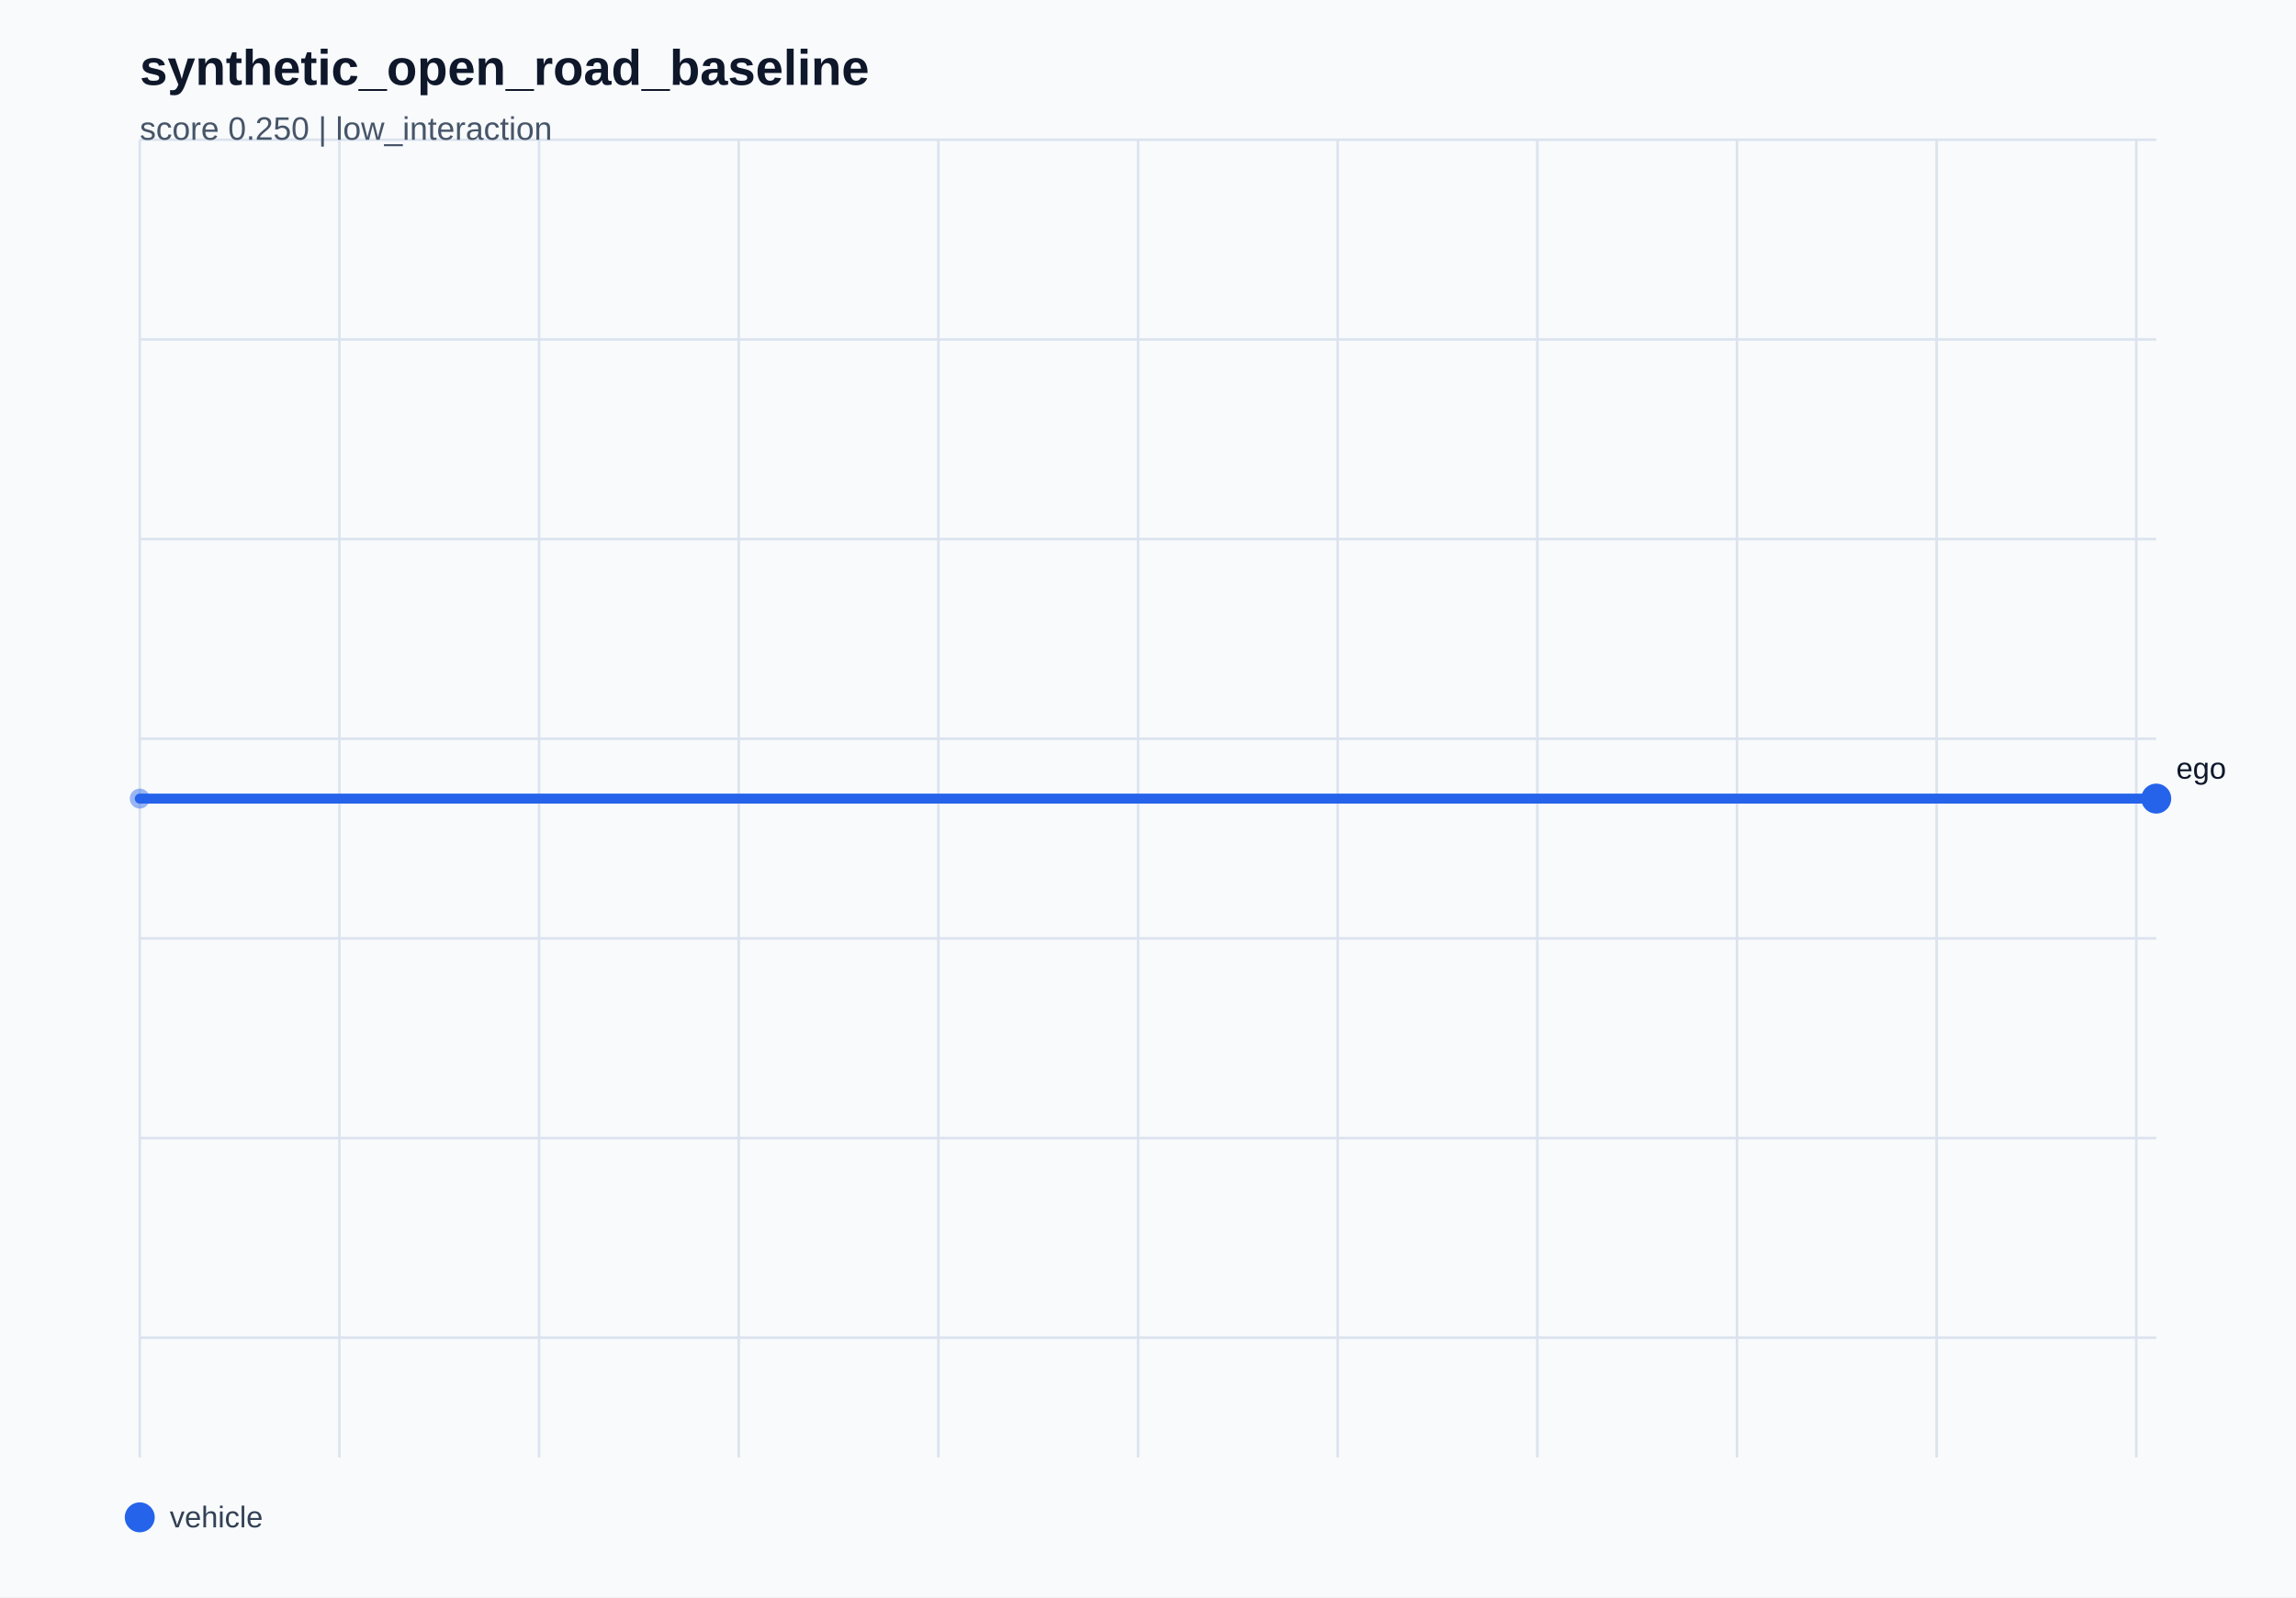
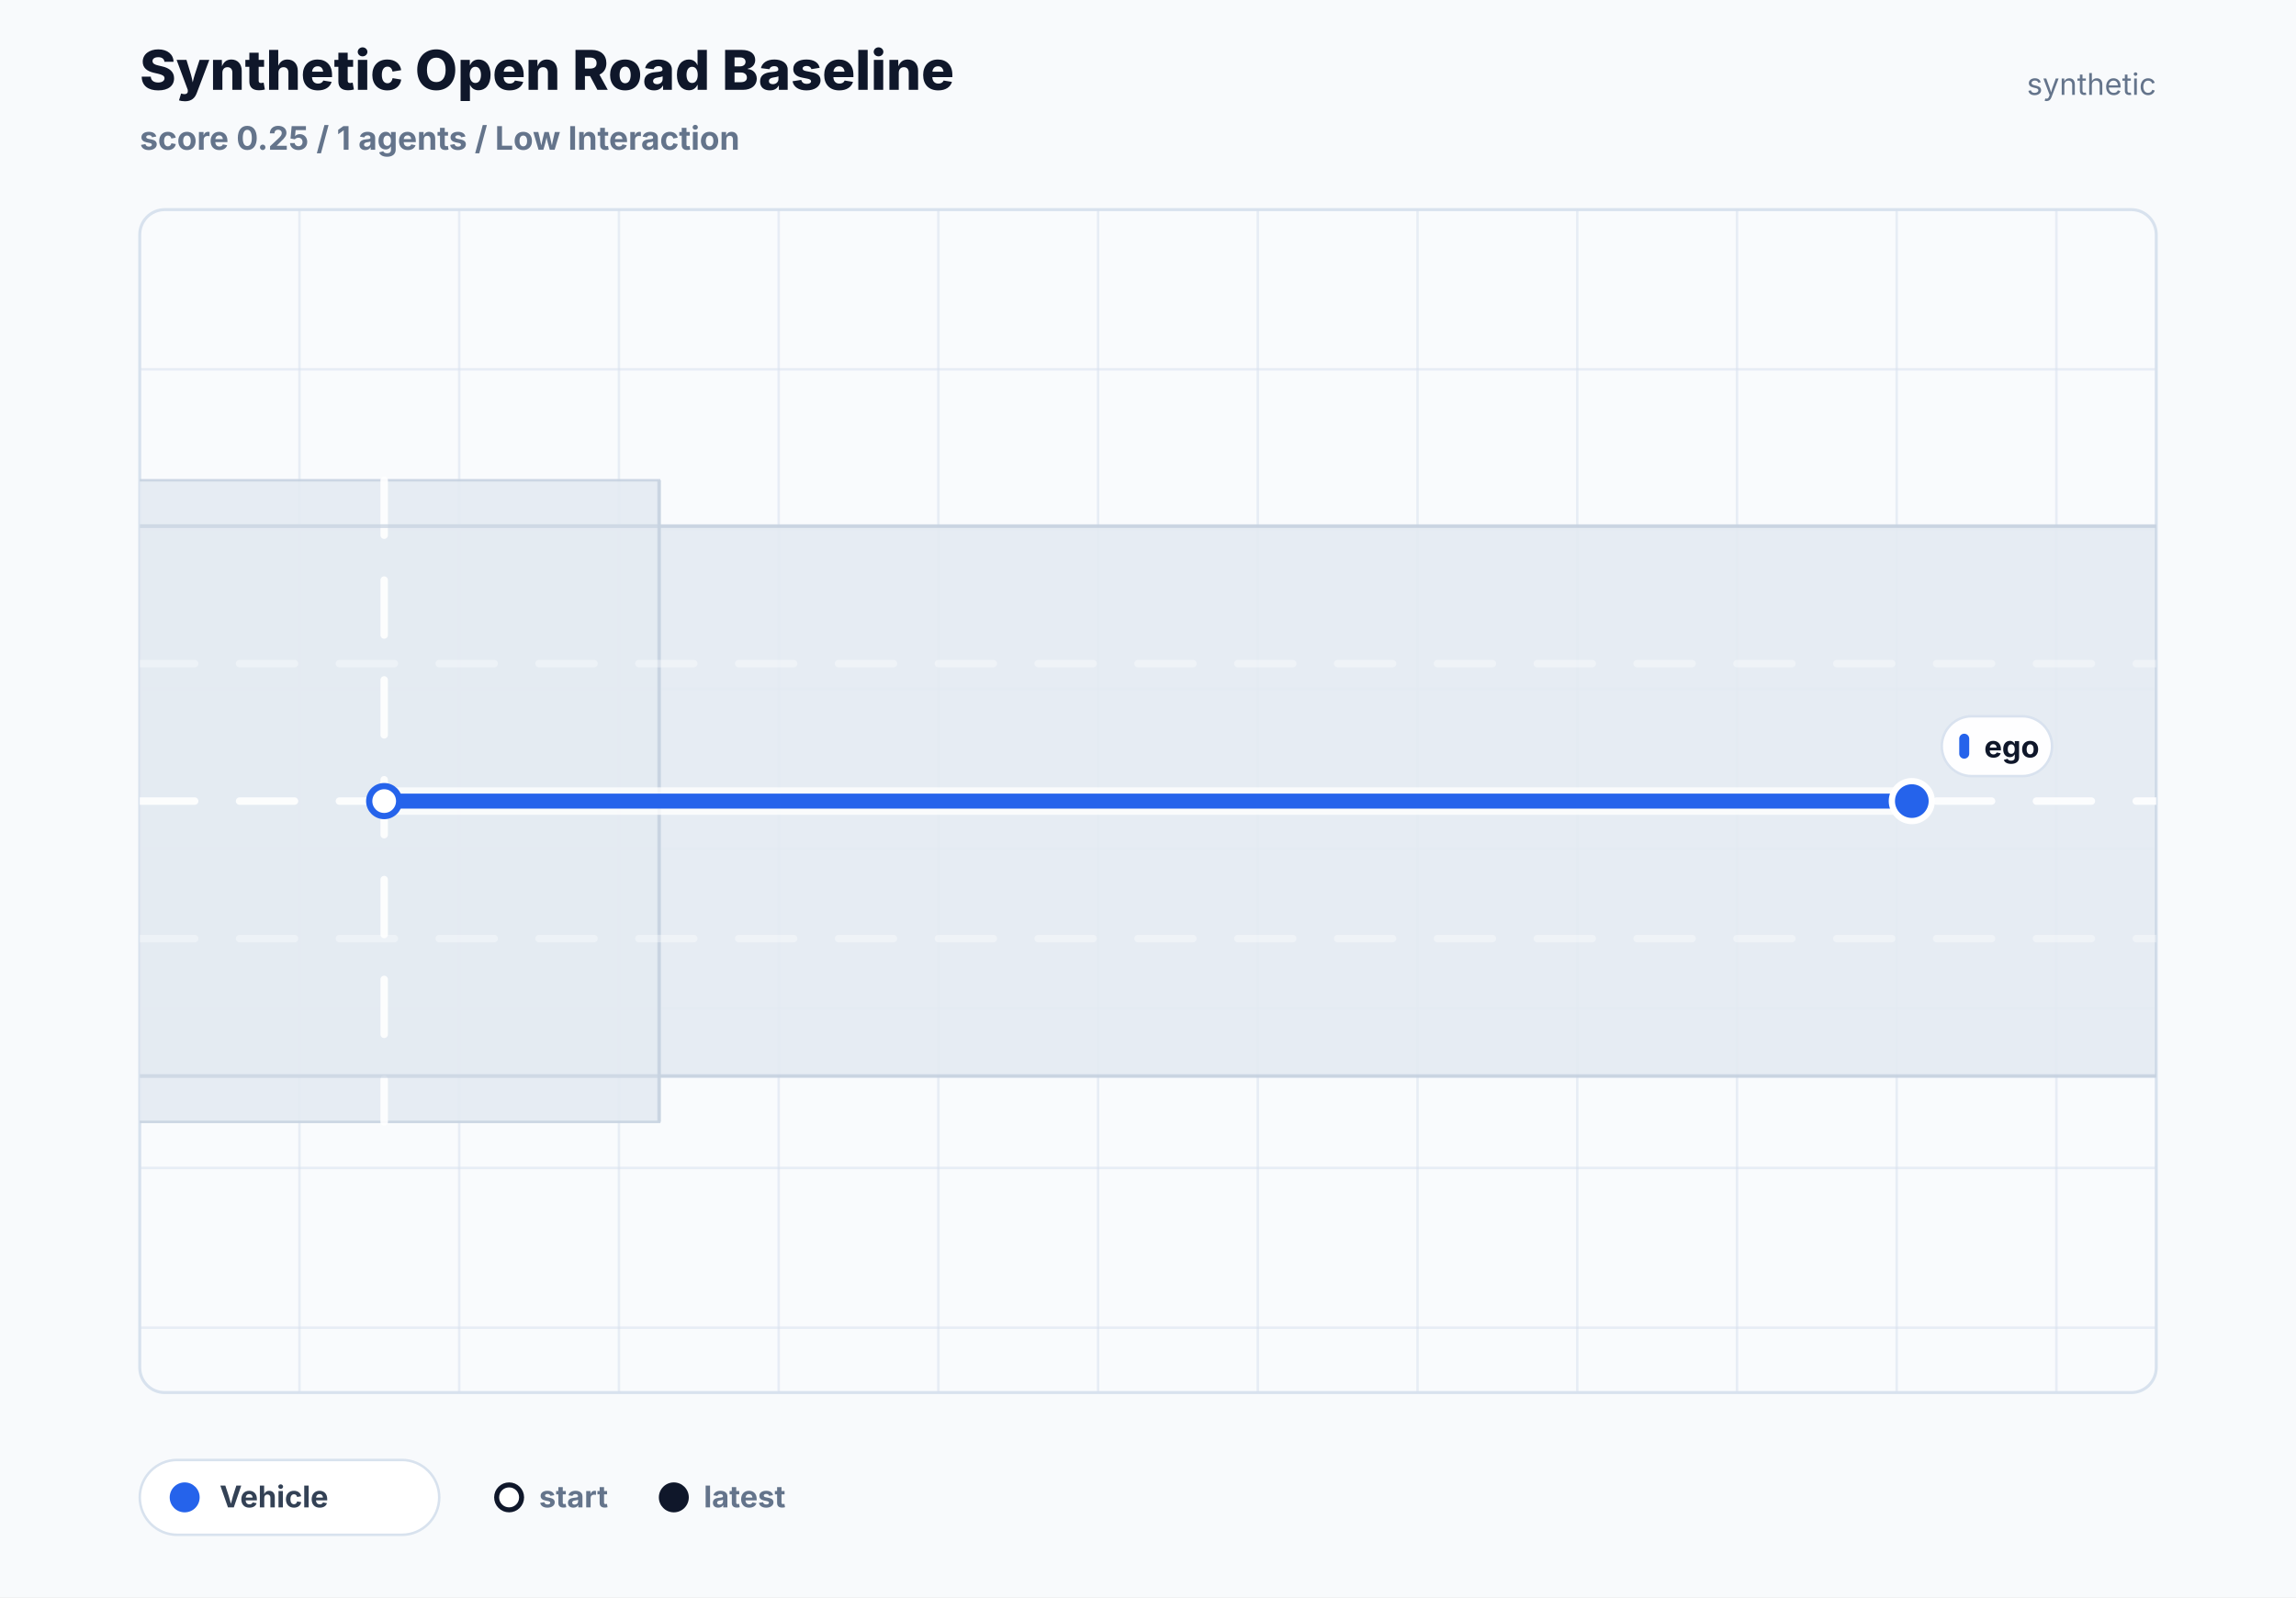
<svg xmlns="http://www.w3.org/2000/svg" width="920" height="640" viewBox="0 0 920 640" role="img">
+   <defs>
+     <clipPath id="scenario-plot-clip">
+       <rect x="56" y="84" width="808" height="474" rx="10" />
+     </clipPath>
+   </defs>
  <rect x="0" y="0" width="920" height="640" fill="#f8fafc" />
-   <line x1="56" y1="56" x2="56" y2="584" stroke="#dbe3ee" stroke-width="1" />
-   <line x1="136" y1="56" x2="136" y2="584" stroke="#dbe3ee" stroke-width="1" />
-   <line x1="216" y1="56" x2="216" y2="584" stroke="#dbe3ee" stroke-width="1" />
-   <line x1="296" y1="56" x2="296" y2="584" stroke="#dbe3ee" stroke-width="1" />
-   <line x1="376" y1="56" x2="376" y2="584" stroke="#dbe3ee" stroke-width="1" />
-   <line x1="456" y1="56" x2="456" y2="584" stroke="#dbe3ee" stroke-width="1" />
-   <line x1="536" y1="56" x2="536" y2="584" stroke="#dbe3ee" stroke-width="1" />
-   <line x1="616" y1="56" x2="616" y2="584" stroke="#dbe3ee" stroke-width="1" />
-   <line x1="696" y1="56" x2="696" y2="584" stroke="#dbe3ee" stroke-width="1" />
-   <line x1="776" y1="56" x2="776" y2="584" stroke="#dbe3ee" stroke-width="1" />
-   <line x1="856" y1="56" x2="856" y2="584" stroke="#dbe3ee" stroke-width="1" />
-   <line x1="56" y1="56" x2="864" y2="56" stroke="#dbe3ee" stroke-width="1" />
-   <line x1="56" y1="136" x2="864" y2="136" stroke="#dbe3ee" stroke-width="1" />
-   <line x1="56" y1="216" x2="864" y2="216" stroke="#dbe3ee" stroke-width="1" />
-   <line x1="56" y1="296" x2="864" y2="296" stroke="#dbe3ee" stroke-width="1" />
-   <line x1="56" y1="376" x2="864" y2="376" stroke="#dbe3ee" stroke-width="1" />
-   <line x1="56" y1="456" x2="864" y2="456" stroke="#dbe3ee" stroke-width="1" />
-   <line x1="56" y1="536" x2="864" y2="536" stroke="#dbe3ee" stroke-width="1" />
-   <text x="56" y="34" fill="#0f172a" font-size="20" font-family="Arial, sans-serif" font-weight="700">synthetic_open_road_baseline</text>
-   <text x="56" y="56" fill="#475569" font-size="13" font-family="Arial, sans-serif">score 0.250 | low_interaction</text>
-   <circle cx="56" cy="608" r="6" fill="#2563eb" />
-   <text x="68" y="612" fill="#334155" font-size="12" font-family="Arial, sans-serif">vehicle</text>
-   <polyline points="56.00,320.00 460.00,320.00 864.00,320.00" fill="none" stroke="#2563eb" stroke-width="4" stroke-linecap="round" stroke-linejoin="round" opacity="1.0" />
-   <circle cx="56.00" cy="320.00" r="4" fill="#2563eb" opacity="0.45" />
-   <circle cx="864.00" cy="320.00" r="6" fill="#2563eb" />
-   <text x="872.00" y="312.00" fill="#0f172a" font-size="12" font-family="Arial, sans-serif">ego</text>
+   <text x="56" y="36" fill="#0f172a" font-size="22" font-family="Inter, Arial, sans-serif" font-weight="800">Synthetic Open Road Baseline</text>
+   <text x="56" y="60" fill="#64748b" font-size="13" font-family="Inter, Arial, sans-serif" font-weight="650">score 0.25 / 1 agents / Low Interaction</text>
+   <text x="864" y="38" fill="#64748b" font-size="12" font-family="Inter, Arial, sans-serif" text-anchor="end">synthetic</text>
+   <rect x="56" y="84" width="808" height="474" rx="10" fill="#f9fbfd" stroke="#d8e2ee" stroke-width="1.2" />
+   <g clip-path="url(#scenario-plot-clip)">
+     <line x1="120" y1="84" x2="120" y2="558" stroke="#d7e1ee" stroke-width="1" opacity="0.52" />
+     <line x1="184" y1="84" x2="184" y2="558" stroke="#d7e1ee" stroke-width="1" opacity="0.52" />
+     <line x1="248" y1="84" x2="248" y2="558" stroke="#d7e1ee" stroke-width="1" opacity="0.52" />
+     <line x1="312" y1="84" x2="312" y2="558" stroke="#d7e1ee" stroke-width="1" opacity="0.52" />
+     <line x1="376" y1="84" x2="376" y2="558" stroke="#d7e1ee" stroke-width="1" opacity="0.52" />
+     <line x1="440" y1="84" x2="440" y2="558" stroke="#d7e1ee" stroke-width="1" opacity="0.52" />
+     <line x1="504" y1="84" x2="504" y2="558" stroke="#d7e1ee" stroke-width="1" opacity="0.52" />
+     <line x1="568" y1="84" x2="568" y2="558" stroke="#d7e1ee" stroke-width="1" opacity="0.52" />
+     <line x1="632" y1="84" x2="632" y2="558" stroke="#d7e1ee" stroke-width="1" opacity="0.52" />
+     <line x1="696" y1="84" x2="696" y2="558" stroke="#d7e1ee" stroke-width="1" opacity="0.52" />
+     <line x1="760" y1="84" x2="760" y2="558" stroke="#d7e1ee" stroke-width="1" opacity="0.52" />
+     <line x1="824" y1="84" x2="824" y2="558" stroke="#d7e1ee" stroke-width="1" opacity="0.52" />
+     <line x1="56" y1="148" x2="864" y2="148" stroke="#d7e1ee" stroke-width="1" opacity="0.52" />
+     <line x1="56" y1="212" x2="864" y2="212" stroke="#d7e1ee" stroke-width="1" opacity="0.52" />
+     <line x1="56" y1="276" x2="864" y2="276" stroke="#d7e1ee" stroke-width="1" opacity="0.52" />
+     <line x1="56" y1="340" x2="864" y2="340" stroke="#d7e1ee" stroke-width="1" opacity="0.52" />
+     <line x1="56" y1="404" x2="864" y2="404" stroke="#d7e1ee" stroke-width="1" opacity="0.52" />
+     <line x1="56" y1="468" x2="864" y2="468" stroke="#d7e1ee" stroke-width="1" opacity="0.52" />
+     <line x1="56" y1="532" x2="864" y2="532" stroke="#d7e1ee" stroke-width="1" opacity="0.52" />
+     <rect x="56.00" y="210.82" width="808.00" height="220.36" fill="#e4eaf2" stroke="#c7d3e1" stroke-width="1" opacity="0.92" />
+     <rect x="43.76" y="192.45" width="220.36" height="257.09" fill="#e4eaf2" stroke="#c7d3e1" stroke-width="1" opacity="0.92" />
+     <line x1="56.00" y1="321.00" x2="864.00" y2="321.00" stroke="#ffffff" stroke-width="3" stroke-linecap="round" stroke-dasharray="22 18" opacity="0.88" />
+     <line x1="153.94" y1="192.45" x2="153.94" y2="449.55" stroke="#ffffff" stroke-width="3" stroke-linecap="round" stroke-dasharray="22 18" opacity="0.88" />
+     <line x1="56.00" y1="210.82" x2="864.00" y2="210.82" stroke="#c7d3e1" stroke-width="1.5" opacity="0.72" />
+     <line x1="56.00" y1="431.18" x2="864.00" y2="431.18" stroke="#c7d3e1" stroke-width="1.5" opacity="0.72" />
+     <line x1="43.76" y1="192.45" x2="43.76" y2="449.55" stroke="#c7d3e1" stroke-width="1.5" opacity="0.72" />
+     <line x1="264.12" y1="192.45" x2="264.12" y2="449.55" stroke="#c7d3e1" stroke-width="1.5" opacity="0.72" />
+     <line x1="56.00" y1="265.91" x2="864.00" y2="265.91" stroke="#ffffff" stroke-width="3" stroke-linecap="round" stroke-dasharray="22 18" opacity="0.35" />
+     <line x1="56.00" y1="376.09" x2="864.00" y2="376.09" stroke="#ffffff" stroke-width="3" stroke-linecap="round" stroke-dasharray="22 18" opacity="0.35" />
+     <g class="track track-vehicle">
+       <polyline points="153.94,321.00 460.00,321.00 766.06,321.00" fill="none" stroke="#ffffff" stroke-width="11" stroke-linecap="round" stroke-linejoin="round" opacity="0.78" />
+       <polyline points="153.94,321.00 460.00,321.00 766.06,321.00" fill="none" stroke="#2563eb" stroke-width="6" stroke-linecap="round" stroke-linejoin="round" opacity="1.0" />
+       <circle cx="153.94" cy="321.00" r="6" fill="#ffffff" stroke="#2563eb" stroke-width="2.5" />
+       <circle cx="766.06" cy="321.00" r="8" fill="#2563eb" stroke="#ffffff" stroke-width="2.5" />
+       <rect x="778.06" y="287.00" width="44.20" height="24.00" rx="12" fill="#ffffff" stroke="#d8e2ee" opacity="0.96" />
+       <rect x="785.06" y="294.00" width="4" height="10" rx="2" fill="#2563eb" />
+       <text x="795.06" y="303.50" fill="#0f172a" font-size="12" font-family="Inter, Arial, sans-serif" font-weight="750">ego</text>
+     </g>
+   </g>
+   <rect x="56" y="585" width="120" height="30" rx="15" fill="#ffffff" stroke="#d8e2ee" />
+   <circle cx="74" cy="600" r="6" fill="#2563eb" />
+   <text x="88" y="604" fill="#334155" font-size="12" font-family="Inter, Arial, sans-serif" font-weight="700">Vehicle</text>
+   <circle cx="204" cy="600" r="5" fill="#ffffff" stroke="#0f172a" stroke-width="2" />
+   <circle cx="270" cy="600" r="6" fill="#0f172a" />
+   <text x="216" y="604" fill="#64748b" font-size="12" font-family="Inter, Arial, sans-serif" font-weight="700">start</text>
+   <text x="282" y="604" fill="#64748b" font-size="12" font-family="Inter, Arial, sans-serif" font-weight="700">latest</text>
</svg>
